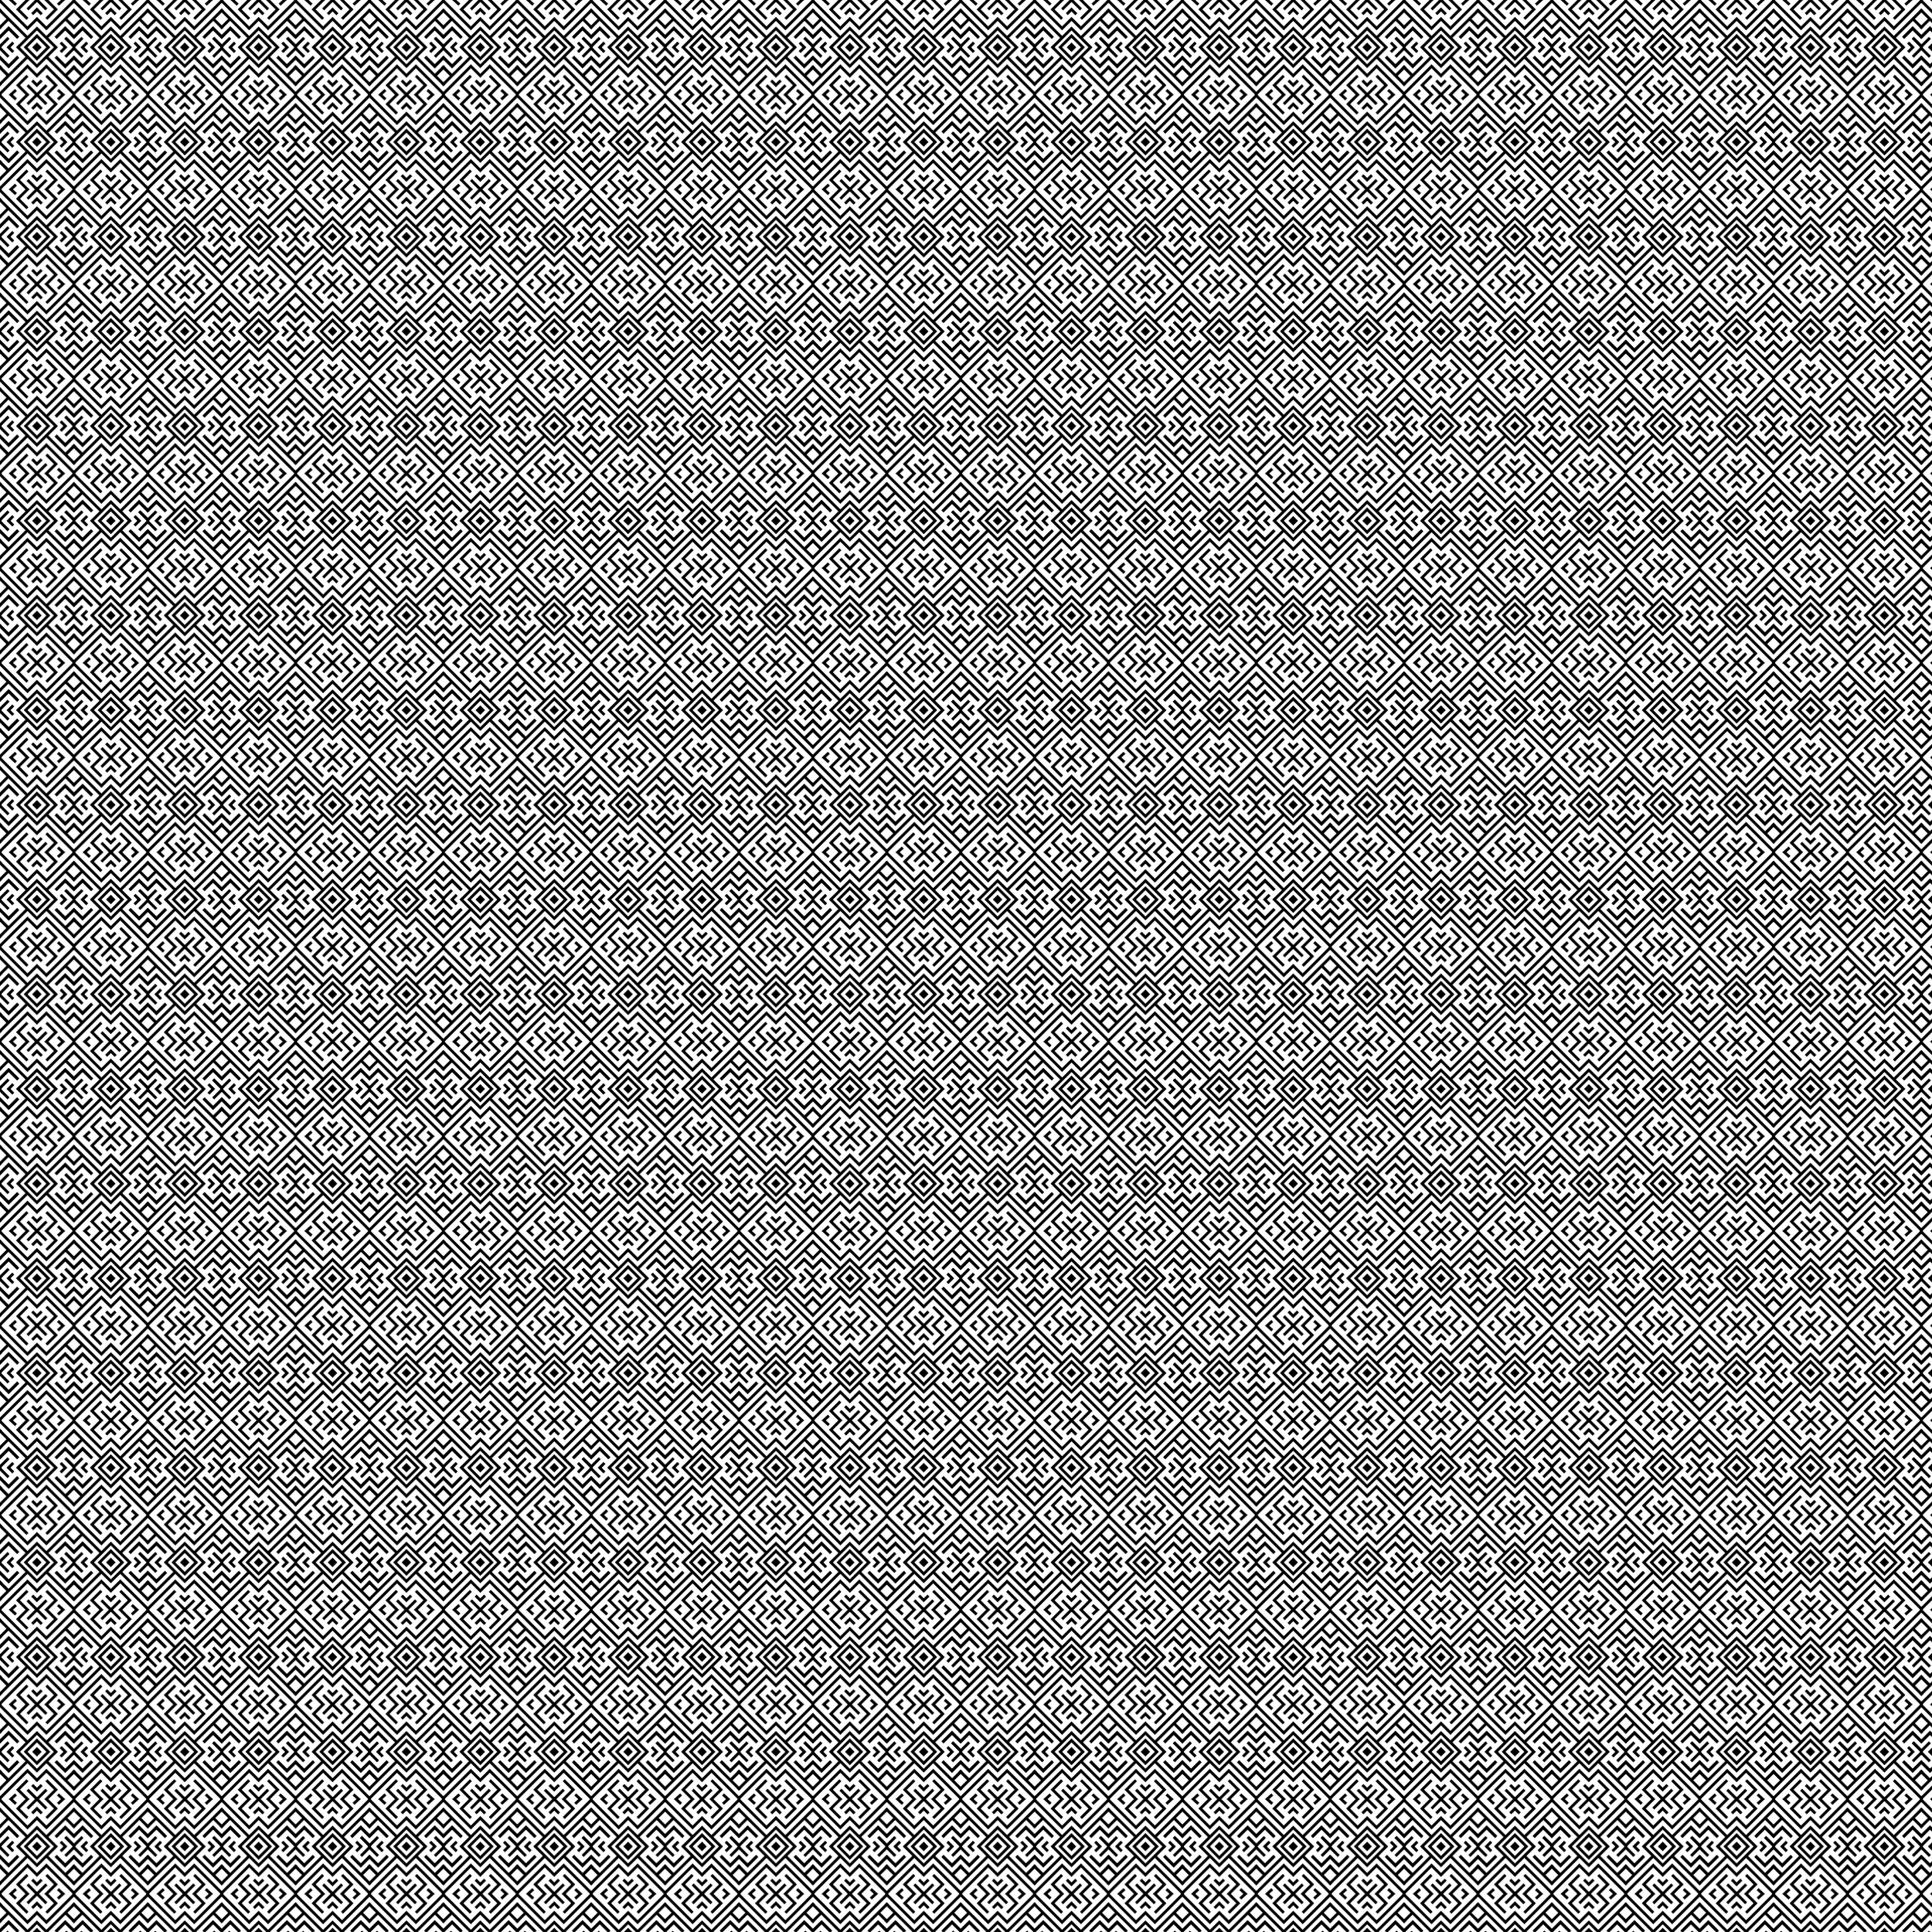
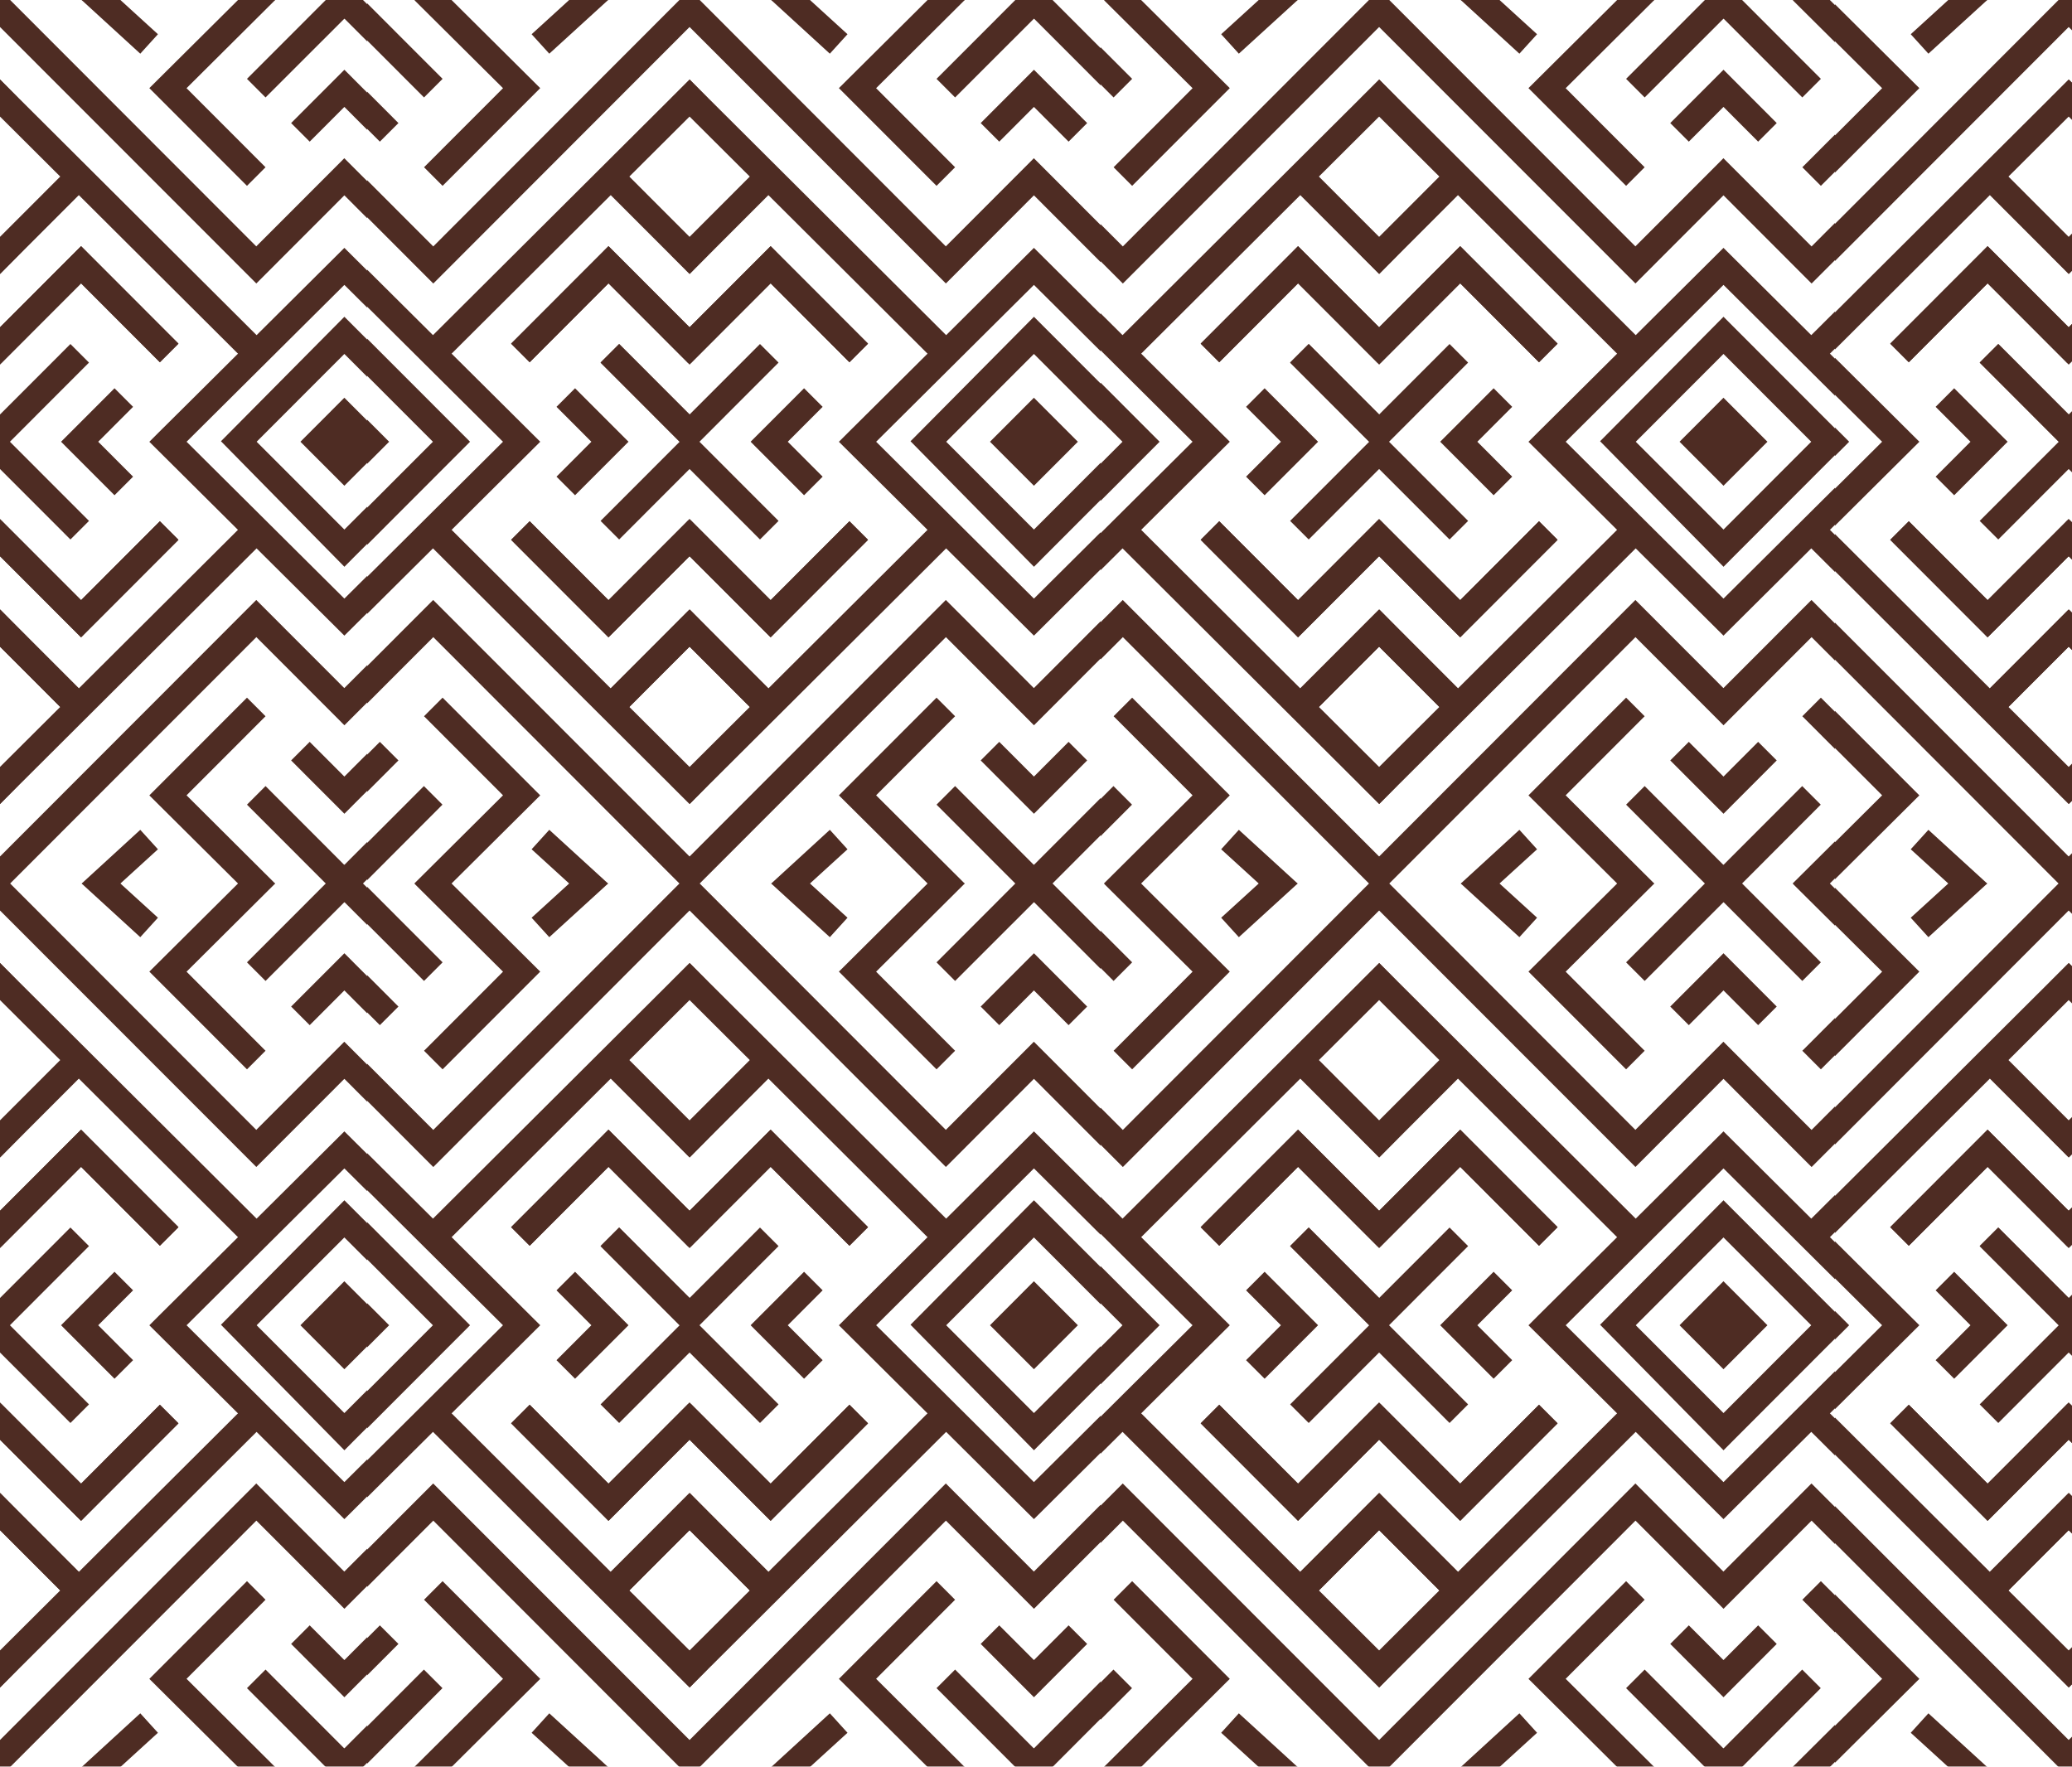
- <svg xmlns="http://www.w3.org/2000/svg" id="pattern-3" data-name="pattern" viewBox="0 0 800 800">
+ <svg xmlns="http://www.w3.org/2000/svg" id="pattern-3" data-name="pattern" viewBox="0 0 1024.71 873.64">
  <defs>
-     <pattern id="pattern" width="30.6" height="39.21" data-name="pattern" patternUnits="userSpaceOnUse" viewBox="0 0 30.6 39.22">
-       <path fill="none" d="M0 0h30.6v39.21H0z" />
-       <path d="m49.82 51.79-3.92-3.91-3.51 3.5-.41.41L29.79 39.6l.82-.83L42 50.14l3.51-3.5.41-.42 3.92 3.92 11.35-11.37.82.83ZM11.79 43.53 11 42.7l4.33-4.33.41.41 3.92 3.92-.82.83L15.3 40Z" class="cls-2" />
-       <path d="m10.97 47.45-4.34-4.34 4.34-4.31 1.25.4-3.94 3.92 3.51 3.51-.82.82zM6.22 41.58l-2.6-2.38 1.25-.43 2.14 1.95-.79.86zM19.63 47.45l-.83-.82 3.52-3.51-3.94-3.91 1.25-.41 4.34 4.31-4.34 4.34z" class="cls-2" />
-       <path d="m19.22 51.79-3.92-3.91-3.51 3.5-.41.41L-.81 39.6l.81-.83 11.38 11.37 3.51-3.5.41-.42 3.92 3.92 11.37-11.37.82.83Z" class="cls-2" />
-       <path d="m24.38 41.58-.79-.86 2.14-1.95 1.26.43-2.61 2.38zM-11.38 51.79l-3.92-3.91-3.51 3.5-.41.41-12.19-12.19.82-.83 11.37 11.37 3.51-3.5.41-.42 3.92 3.92L0 38.77l.82.83ZM30.62 20.02l-.83-.83 3.93-3.92.82.82-3.92 3.93z" class="cls-2" />
-       <path d="m30.64 16.12-.82-.83 4.37-4.37 4.33 4.33-.82.82-3.51-3.5-3.55 3.55zM30.59 12.15l-.82-.83 3.91-3.91.82.83-3.91 3.91z" class="cls-2" />
-       <path d="m30.59 16.17-.77-.88 4.37-4.37 4.33 4.33-.82.82-3.51-3.5-3.6 3.6zM41.57 16.09 29.77 4.35l.82-.83 11.8 11.75-.82.82zM49.82 12.58 45.9 8.66l-3.51 3.51-.41.41L29.79.38l.82-.82L42 10.93l3.51-3.51.39-.42 3.92 3.92L61.19-.44l.81.82ZM33.72 23.95l-3.93-3.93.83-.82 3.92 3.92-.82.83z" class="cls-2" />
-       <path d="m34.19 28.3-4.37-4.38.82-.83 3.55 3.55 3.51-3.5.82.83-4.33 4.33zM33.68 31.8l-3.91-3.91.82-.82 3.91 3.91-.82.82z" class="cls-2" />
-       <path d="m34.19 28.3-4.37-4.38.77-.88 3.6 3.6 3.51-3.5.82.83-4.33 4.33zM33.68 31.8l-3.91-3.91.82-.82 3.91 3.91-.82.82z" class="cls-2" />
-       <path d="m30.59 35.69-.82-.82 11.8-11.75.82.83-11.8 11.74zM61.19 39.66 49.82 28.29l-3.51 3.5-.41.42-.41-.42-3.49-3.5-11.39 11.37-.82-.83L42 26.64l.41.41 3.51 3.5 3.51-3.5.41-.41L62 38.83ZM.02 20.02l-.83-.83 3.93-3.92.82.82-3.92 3.93z" class="cls-2" />
-       <path d="m.04 16.12-.83-.83 4.38-4.37 4.33 4.33-.82.82-3.51-3.5-3.55 3.55zM-.01 12.15l-.82-.83 3.91-3.91.82.83-3.91 3.91zM11.79 4.31 11 3.49l4.3-4.34.41.42 3.92 3.92-.82.82L15.3.81Z" class="cls-2" />
-       <path d="m13.76 6.28-.83-.83 2.37-2.37.41.42 2 2-.83.83-1.58-1.6ZM-.01 16.17l-.78-.88 4.38-4.37 4.33 4.33-.82.82-3.51-3.5-3.6 3.6zM5.08 21.98 2.7 19.61l2.38-2.38.82.83-1.55 1.55 1.55 1.55-.82.82zM10.97 8.24 6.63 3.9l4.34-4.31 1.25.39L8.28 3.9l3.51 3.51-.82.83zM6.22 2.37 3.62-.02l1.25-.42L7.01 1.5l-.79.87zM10.97 16.09-.83 4.35l.82-.83 11.8 11.75-.82.82zM30.58 20.02l-3.92-3.93.82-.82 3.93 3.92-.83.83z" class="cls-2" />
-       <path d="m30.56 16.12-3.55-3.55-3.51 3.5-.82-.82 4.33-4.33 4.38 4.37-.83.83zM30.61 12.16 26.7 8.24l.82-.83 3.91 3.91-.82.84z" class="cls-2" />
-       <path d="m30.58 20.02-3.92-3.93.82-.82 3.93 3.92-.83.83z" class="cls-2" />
-       <path d="m30.61 16.18-3.6-3.61-3.51 3.5-.82-.82 4.33-4.33 4.38 4.37-.78.89zM25.52 21.98l-.82-.82 1.55-1.55-1.55-1.55.82-.83 2.38 2.38-2.38 2.37zM19.63 8.24l-.83-.83 3.52-3.51-3.94-3.91 1.25-.4 4.34 4.31-4.34 4.34z" class="cls-2" />
-       <path d="M19.22 12.58 15.3 8.66l-3.51 3.51-.41.41L-.81.38 0-.44l11.38 11.37 3.51-3.51.41-.42 3.92 3.92L30.59-.44l.82.82Z" class="cls-2" />
-       <path d="m24.38 2.37-.79-.87 2.14-1.94 1.26.42-2.61 2.39zM15.3 21.56l1.95-1.95-1.95-2-2 2ZM19.63 16.09l-.82-.82 11.8-11.76.82.84-11.8 11.74zM3.12 23.95l-3.93-3.93.83-.82 3.92 3.92-.82.83z" class="cls-2" />
-       <path d="m3.59 28.3-4.38-4.38.83-.83 3.55 3.55 3.51-3.5.82.83-4.33 4.33zM3.08 31.8l-3.91-3.91.82-.82 3.91 3.91-.82.82zM15.3 36.13l-2.37-2.36.83-.83 1.54 1.54 1.54-1.54.83.83-2 1.95Z" class="cls-2" />
-       <path d="m3.59 28.3-4.38-4.38.78-.88 3.6 3.6 3.51-3.5.82.83-4.33 4.33zM15.3 25.16l-5.49-5.58 5.49-5.53.41.42 4.73 4.72.41.42-.41.41-4.73 4.73Zm-3.9-5.55 3.9 3.9 3.9-3.9-3.9-3.9-.85.84ZM3.08 31.8l-3.91-3.91.82-.82 3.91 3.91-.82.82zM10.97 39.63l-4.34-4.31 4.34-4.34.82.82-3.51 3.51 3.94 3.92-1.25.4zM4.87 39.66l-1.25-.43 2.6-2.38.79.86-2.14 1.95z" class="cls-2" />
-       <path d="m-.01 35.69-.82-.82 11.8-11.75.82.83-11.8 11.74zM27.48 23.95l-.82-.83 3.92-3.92.83.82-3.93 3.93z" class="cls-2" />
-       <path d="m27.01 28.3-4.33-4.33.82-.83 3.51 3.5 3.55-3.55.83.83-4.38 4.38zM27.52 31.8l-.82-.82 3.91-3.91.82.82-3.91 3.91zM15.3 40.06l-.41-.41L11 35.73l.82-.83 3.51 3.51 3.51-3.51.82.83Z" class="cls-2" />
-       <path d="m27.01 28.3-4.33-4.33.82-.83 3.51 3.5 3.6-3.6.78.88-4.38 4.38zM27.52 31.8l-.82-.82 3.91-3.92.82.83-3.91 3.91zM19.63 39.63l-1.25-.4 3.94-3.92-3.52-3.51.83-.82 4.34 4.34-4.34 4.31z" class="cls-2" />
-       <path d="M30.59 39.66 19.22 28.29l-3.51 3.5-.41.42-.41-.42-3.51-3.5L0 39.66l-.82-.83 12.2-12.19.41.41 3.51 3.5 3.51-3.5.41-.41 12.19 12.19Z" class="cls-2" />
-       <path d="m15.3 28.22-8.67-8.61.37-.42 1.4-1.34L15.3 11l8.7 8.61Zm-7-8.61 7 7 7-7-7-7ZM25.73 39.66l-2.14-1.95.79-.86 2.61 2.38-1.26.43z" class="cls-2" />
-       <path d="m30.61 35.7-11.8-11.75.82-.83 11.8 11.75-.82.83zM-.02 20.02l-3.92-3.93.82-.82 3.93 3.92-.83.83z" class="cls-2" />
-       <path d="m-.04 16.12-3.55-3.55-3.51 3.5-.82-.82 4.33-4.33 4.38 4.37-.83.83zM.01 12.16-3.9 8.24l.82-.83 3.91 3.91-.82.84z" class="cls-2" />
-       <path d="m-.02 20.02-3.92-3.93.82-.82 3.93 3.92-.83.83z" class="cls-2" />
-       <path d="m.01 16.18-3.6-3.61-3.51 3.5-.82-.82 4.33-4.33 4.38 4.37-.78.89zM-11.38 12.58l-3.92-3.92-3.51 3.51-.41.41L-31.41.38l.82-.82 11.37 11.37 3.51-3.51.41-.42 3.92 3.92L0-.44l.81.82ZM-10.97 16.09l-.82-.82L.01 3.51l.82.84-11.8 11.74zM-3.12 23.95l-.82-.83 3.92-3.92.83.82-3.93 3.93z" class="cls-2" />
-       <path d="m-3.59 28.3-4.33-4.33.82-.83 3.51 3.5 3.55-3.55.83.83-4.38 4.38zM-3.08 31.8l-.82-.82 3.91-3.91.82.82-3.91 3.91z" class="cls-2" />
-       <path d="m-3.59 28.3-4.33-4.33.82-.83 3.51 3.5 3.6-3.6.78.88-4.38 4.38zM-3.08 31.8l-.82-.82 3.91-3.92.82.83-3.91 3.91zM0 39.66l-11.38-11.37-3.51 3.5-.41.42-.41-.42-3.51-3.5-11.37 11.37-.82-.83 12.19-12.19.41.41 3.51 3.5 3.51-3.5.41-.41L.81 38.83Z" class="cls-2" />
-       <path d="m.01 35.7-11.8-11.75.82-.83L.83 34.87l-.82.83zM61.19.44 49.82-10.93l-3.51 3.51-.41.42-.41-.41L42-10.93 30.61.44l-.82-.82L42-12.58l.41.41 3.49 3.51 3.51-3.51.41-.41L62-.38ZM10.97.41 6.63-3.9l4.34-4.34.82.83L8.28-3.9 12.22.02l-1.25.39zM4.87.44 3.62.02l2.6-2.39.79.87L4.87.44z" class="cls-2" />
-       <path d="m15.3.85-.41-.42L11-3.49l.82-.82 3.48 3.5 3.51-3.5.82.82Z" class="cls-2" />
-       <path d="M19.63.41 18.38.02l3.94-3.92-3.52-3.51.83-.83 4.34 4.34L19.63.41z" class="cls-2" />
-       <path d="M30.59.44 19.22-10.93l-3.51 3.51-.41.42-.41-.41-3.51-3.51L0 .44l-.81-.82 12.19-12.2.41.41 3.51 3.51 3.51-3.51.41-.41L31.41-.38Z" class="cls-2" />
-       <path d="M25.73.44 23.59-1.5l.79-.87L26.99.02l-1.26.42zM0 .44l-11.38-11.37-3.51 3.51-.41.42-.41-.41-3.51-3.51L-30.59.44l-.82-.82 12.19-12.2.41.41 3.51 3.51 3.51-3.51.41-.41L.81-.38Z" class="cls-2" />
+     <style>.cls-1{fill:none;}.cls-2,.cls-3{fill:#4e2c23;}.cls-3{stroke:currentColor;stroke-miterlimit:10;stroke-width:13px;}.cls-4{fill:url(#pattern);}</style>
+     <pattern id="pattern" data-name="pattern" width="341" height="437" patternUnits="userSpaceOnUse" viewBox="0 0 341 437">
+       <rect class="cls-1" width="341" height="437" />
+       <path class="cls-2" d="M555.12,577.24,511.5,533.62l-39,39-4.59,4.59L332.11,441.47l9.19-9.19L467.88,558.86l39-39,4.59-4.6,43.63,43.63L681.7,432.28l9.19,9.19Z" />
+       <path class="cls-2" d="M131.47,485.2l-9.19-9.2,48.23-48.22,4.59,4.6L218.72,476l-9.19,9.2-39-39Z" />
+       <polygon class="cls-2" points="122.28 528.92 73.94 480.58 122.3 432.57 136.25 437 92.36 480.62 131.47 519.73 122.28 528.92" />
+       <polygon class="cls-2" points="69.45 463.55 40.41 437.01 54.42 432.27 78.2 453.93 69.45 463.55" />
+       <polygon class="cls-2" points="218.72 528.92 209.53 519.73 248.64 480.62 204.81 437.13 218.7 432.57 267.06 480.58 218.72 528.92" />
+       <path class="cls-2" d="M214.12,577.24,170.5,533.62l-39,39-4.59,4.59L-8.89,441.47.3,432.28,126.88,558.86l39-39,4.59-4.6,43.63,43.63L340.7,432.28l9.19,9.19Z" />
+       <polygon class="cls-2" points="271.55 463.55 262.8 453.93 286.58 432.27 300.69 437 271.55 463.55" />
+       <path class="cls-2" d="M-126.88,577.24l-43.62-43.62-39,39-4.59,4.59L-349.89,441.47l9.19-9.19,126.58,126.58,39-39,4.59-4.6,43.63,43.63L-.3,432.28l9.19,9.19Z" />
+       <polygon class="cls-2" points="341.33 223.08 332.14 213.88 375.87 170.16 385.06 179.35 341.33 223.08" />
+       <polygon class="cls-2" points="341.6 179.68 332.41 170.48 381.14 121.76 429.36 169.98 420.16 179.17 381.14 140.14 341.6 179.68" />
+       <polygon class="cls-2" points="341.1 135.44 331.9 126.25 375.43 82.73 384.62 91.92 341.1 135.44" />
+       <polygon class="cls-2" points="341.03 180.25 332.41 170.48 381.14 121.76 429.36 169.98 420.16 179.17 381.14 140.14 341.03 180.25" />
+       <path class="cls-3" d="M337,175.08" />
+       <polygon class="cls-2" points="463.29 179.38 331.92 48.61 341.09 39.4 472.46 170.17 463.29 179.38" />
+       <path class="cls-2" d="M555.12,140.24,511.5,96.62l-39,39-4.59,4.59L332.11,4.47l9.19-9.19L467.88,121.86l39-39,4.59-4.6,43.63,43.63L681.7-4.72l9.19,9.19Z" />
+       <polygon class="cls-2" points="375.87 266.84 332.14 223.12 341.33 213.92 385.06 257.65 375.87 266.84" />
+       <polygon class="cls-2" points="381.14 315.24 332.41 266.52 341.6 257.32 381.14 296.86 420.16 257.83 429.36 267.02 381.14 315.24" />
+       <polygon class="cls-2" points="375.43 354.27 331.9 310.75 341.1 301.56 384.62 345.08 375.43 354.27" />
+       <polygon class="cls-2" points="381.14 315.24 332.41 266.52 341 256.75 381.14 296.86 420.16 257.83 429.36 267.02 381.14 315.24" />
+       <path class="cls-3" d="M337,261.92" />
+       <polygon class="cls-2" points="375.43 354.27 331.9 310.75 341.1 301.56 384.62 345.08 375.43 354.27" />
+       <polygon class="cls-2" points="341.09 397.6 331.92 388.39 463.29 257.62 472.46 266.83 341.09 397.6" />
+       <path class="cls-2" d="M681.7,441.72,555.12,315.14l-39,39-4.6,4.6-4.59-4.6-39-39L341.3,441.72l-9.19-9.19L467.88,296.76l4.59,4.59,39,39,39-39,4.59-4.59L690.89,432.53Z" />
+       <polygon class="cls-2" points="0.33 223.08 -8.86 213.88 34.87 170.16 44.06 179.35 0.33 223.08" />
+       <polygon class="cls-2" points="0.6 179.68 -8.59 170.48 40.14 121.76 88.36 169.98 79.16 179.17 40.14 140.14 0.6 179.68" />
+       <polygon class="cls-2" points="0.1 135.44 -9.1 126.25 34.43 82.73 43.62 91.92 0.1 135.44" />
+       <path class="cls-2" d="M131.47,48.2,122.28,39,170.51-9.22l4.59,4.6L218.72,39l-9.19,9.2-39-39Z" />
+       <path class="cls-2" d="M153.33,70.06l-9.19-9.19L170.51,34.5l4.6,4.61,21.75,21.76-9.2,9.19L170.5,52.89Z" />
+       <polygon class="cls-2" points="0.03 180.25 -8.59 170.48 40.14 121.76 88.36 169.98 79.16 179.17 40.14 140.14 0.03 180.25" />
+       <path class="cls-3" d="M-4,175.08" />
+       <polygon class="cls-2" points="56.69 244.96 30.23 218.5 56.69 192.04 65.89 201.23 48.62 218.5 65.89 235.77 56.69 244.96" />
+       <polygon class="cls-2" points="122.28 91.92 73.94 43.59 122.3 -4.43 136.25 0 92.36 43.62 131.47 82.73 122.28 91.92" />
+       <polygon class="cls-2" points="69.45 26.55 40.41 0.01 54.42 -4.73 78.2 16.93 69.45 26.55" />
+       <path class="cls-3" d="M32,.08" />
+       <path class="cls-3" d="M58.15.08" />
+       <polygon class="cls-2" points="122.29 179.38 -9.09 48.61 0.09 39.4 131.46 170.17 122.29 179.38" />
+       <polygon class="cls-2" points="340.67 223.08 296.94 179.35 306.14 170.16 349.86 213.88 340.67 223.08" />
+       <polygon class="cls-2" points="340.4 179.68 300.86 140.14 261.84 179.17 252.65 169.98 300.86 121.76 349.59 170.48 340.4 179.68" />
+       <polygon class="cls-2" points="341 135.53 297.38 91.92 306.57 82.73 350.1 126.25 341 135.53" />
+       <polygon class="cls-2" points="340.67 223.08 296.94 179.35 306.14 170.16 349.86 213.88 340.67 223.08" />
+       <polygon class="cls-2" points="341 180.28 300.86 140.14 261.84 179.17 252.65 169.98 300.86 121.76 349.59 170.48 341 180.28" />
+       <path class="cls-3" d="M345,175.08" />
+       <polygon class="cls-2" points="284.31 244.96 275.12 235.77 292.38 218.5 275.12 201.23 284.31 192.04 310.77 218.5 284.31 244.96" />
+       <polygon class="cls-2" points="218.72 91.92 209.53 82.73 248.64 43.62 204.81 0.13 218.7 -4.43 267.06 43.59 218.72 91.92" />
+       <path class="cls-2" d="M214.12,140.24,170.5,96.62l-39,39-4.59,4.59L-8.89,4.47.3-4.72,126.88,121.86l39-39,4.59-4.6,43.63,43.63L340.7-4.72l9.19,9.19Z" />
+       <polygon class="cls-2" points="271.55 26.55 262.8 16.93 286.58 -4.73 300.69 0 271.55 26.55" />
+       <path class="cls-3" d="M309,.08" />
+       <path class="cls-3" d="M282.85.08" />
+       <path class="cls-2" d="M170.5,240.26l21.76-21.76-21.77-21.77L148.74,218.5S168.92,238.69,170.5,240.26Z" />
+       <polygon class="cls-2" points="218.71 179.38 209.54 170.17 341.02 39.31 350.09 48.61 218.71 179.38" />
+       <polygon class="cls-2" points="34.87 266.84 -8.86 223.12 0.33 213.92 44.06 257.65 34.87 266.84" />
+       <polygon class="cls-2" points="40.14 315.24 -8.59 266.52 0.6 257.32 40.14 296.86 79.16 257.83 88.36 267.02 40.14 315.24" />
+       <polygon class="cls-2" points="34.43 354.27 -9.1 310.75 0.1 301.56 43.62 345.08 34.43 354.27" />
+       <path class="cls-2" d="M170.51,402.5l-26.37-26.37,9.19-9.19,17.17,17.17,17.16-17.17,9.2,9.19-21.75,21.76Z" />
+       <polygon class="cls-2" points="40.14 315.24 -8.59 266.52 0 256.75 40.14 296.86 79.16 257.83 88.36 267.02 40.14 315.24" />
+       <path class="cls-3" d="M-4,261.92" />
+       <path class="cls-2" d="M170.52,280.34,109.4,218.25l61.11-61.57,4.59,4.6,52.62,52.62,4.59,4.6-4.59,4.6c-.5.49-49.88,49.87-52.6,52.61ZM127.07,218.5l43.44,43.43,43.42-43.43L170.5,175.07l-9.43,9.42Z" />
+       <polygon class="cls-2" points="34.43 354.27 -9.1 310.75 0.1 301.56 43.62 345.08 34.43 354.27" />
+       <polygon class="cls-2" points="122.3 441.43 73.94 393.41 122.28 345.08 131.47 354.27 92.36 393.38 136.22 437.02 122.3 441.43" />
+       <polygon class="cls-2" points="54.42 441.73 40.43 437.02 69.45 410.45 78.2 420.07 54.42 441.73" />
+       <path class="cls-3" d="M32,436.92" />
+       <path class="cls-3" d="M58.15,436.92" />
+       <polygon class="cls-2" points="0.09 397.6 -9.09 388.39 122.29 257.62 131.46 266.83 0.09 397.6" />
+       <polygon class="cls-2" points="306.14 266.84 296.94 257.65 340.67 213.92 349.86 223.12 306.14 266.84" />
+       <polygon class="cls-2" points="300.86 315.24 252.65 267.02 261.84 257.83 300.86 296.86 340.4 257.32 349.59 266.52 300.86 315.24" />
+       <polygon class="cls-2" points="306.57 354.27 297.38 345.08 340.9 301.56 350.1 310.75 306.57 354.27" />
+       <path class="cls-2" d="M170.49,446.22l-4.59-4.6L122.28,398l9.19-9.19,39,39,39-39,9.19,9.19Z" />
+       <polygon class="cls-2" points="300.86 315.24 252.65 267.02 261.84 257.83 300.86 296.86 340.98 256.72 349.59 266.52 300.86 315.24" />
+       <path class="cls-3" d="M345,261.92" />
+       <polygon class="cls-2" points="306.57 354.27 297.38 345.08 341.02 301.45 350.1 310.75 306.57 354.27" />
+       <polygon class="cls-2" points="218.7 441.43 204.75 436.98 248.64 393.38 209.53 354.27 218.72 345.08 267.06 393.41 218.7 441.43" />
+       <path class="cls-2" d="M340.7,441.72,214.12,315.14l-39,39-4.6,4.6-4.59-4.6-39-39L.3,441.72l-9.19-9.19L126.88,296.76l4.59,4.59,39,39,39-39,4.59-4.59L349.89,432.53Z" />
+       <path class="cls-2" d="M170.5,314.4,73.94,218.52l4.62-4.62,15.13-15L170.5,122.6l96.57,95.9ZM92.38,218.5l78.12,77.58,78.12-77.58L170.5,140.92Z" />
+       <polygon class="cls-2" points="286.58 441.73 262.8 420.07 271.55 410.45 300.64 437 286.58 441.73" />
+       <path class="cls-3" d="M309,436.92" />
+       <path class="cls-3" d="M282.85,436.92" />
+       <polygon class="cls-2" points="341.02 397.7 209.54 266.83 218.71 257.62 350.09 388.39 341.02 397.7" />
+       <polygon class="cls-2" points="-0.33 223.08 -44.06 179.35 -34.86 170.16 8.86 213.88 -0.33 223.08" />
+       <polygon class="cls-2" points="-0.6 179.68 -40.14 140.14 -79.16 179.17 -88.36 169.98 -40.14 121.76 8.59 170.48 -0.6 179.68" />
+       <polygon class="cls-2" points="0 135.53 -43.62 91.92 -34.43 82.73 9.1 126.25 0 135.53" />
+       <polygon class="cls-2" points="-0.33 223.08 -44.06 179.35 -34.86 170.16 8.86 213.88 -0.33 223.08" />
+       <polygon class="cls-2" points="0 180.28 -40.14 140.14 -79.16 179.17 -88.36 169.98 -40.14 121.76 8.59 170.48 0 180.28" />
+       <path class="cls-3" d="M4,175.08" />
+       <path class="cls-2" d="M-126.88,140.24-170.5,96.62l-39,39-4.59,4.59L-349.89,4.47l9.19-9.19,126.58,126.58,39-39,4.59-4.6,43.63,43.63L-.3-4.72,8.89,4.47Z" />
+       <polygon class="cls-2" points="-122.29 179.38 -131.46 170.17 0.02 39.31 9.09 48.61 -122.29 179.38" />
+       <polygon class="cls-2" points="-34.86 266.84 -44.06 257.65 -0.33 213.92 8.86 223.12 -34.86 266.84" />
+       <polygon class="cls-2" points="-40.14 315.24 -88.36 267.02 -79.16 257.83 -40.14 296.86 -0.6 257.32 8.59 266.52 -40.14 315.24" />
+       <polygon class="cls-2" points="-34.43 354.27 -43.62 345.08 -0.1 301.56 9.1 310.75 -34.43 354.27" />
+       <polygon class="cls-2" points="-40.14 315.24 -88.36 267.02 -79.16 257.83 -40.14 296.86 -0.02 256.72 8.59 266.52 -40.14 315.24" />
+       <path class="cls-3" d="M4,261.92" />
+       <polygon class="cls-2" points="-34.43 354.27 -43.62 345.08 0.02 301.45 9.1 310.75 -34.43 354.27" />
+       <path class="cls-2" d="M-.3,441.72-126.88,315.14l-39,39-4.6,4.6-4.59-4.6-39-39L-340.7,441.72l-9.19-9.19,135.77-135.77,4.59,4.59,39,39,39-39,4.59-4.59L8.89,432.53Z" />
+       <polygon class="cls-2" points="0.02 397.7 -131.46 266.83 -122.29 257.62 9.09 388.39 0.02 397.7" />
+       <path class="cls-2" d="M681.7,4.72,555.12-121.86l-39,39-4.6,4.6-4.59-4.6-39-39L341.3,4.72l-9.19-9.19L467.88-140.24l4.59,4.59,39,39,39-39,4.59-4.59L690.89-4.47Z" />
+       <polygon class="cls-2" points="122.3 4.43 73.94 -43.59 122.28 -91.92 131.47 -82.73 92.36 -43.62 136.22 0.02 122.3 4.43" />
+       <polygon class="cls-2" points="54.42 4.73 40.43 0.02 69.45 -26.55 78.2 -16.93 54.42 4.73" />
+       <path class="cls-2" d="M170.49,9.22l-4.59-4.6L122.28-39l9.19-9.19,39,39,39-39L218.72-39Z" />
+       <polygon class="cls-2" points="218.7 4.43 204.75 -0.02 248.64 -43.62 209.53 -82.73 218.72 -91.92 267.06 -43.59 218.7 4.43" />
+       <path class="cls-2" d="M340.7,4.72,214.12-121.86l-39,39-4.6,4.6-4.59-4.6-39-39L.3,4.72-8.89-4.47,126.88-140.24l4.59,4.59,39,39,39-39,4.59-4.59L349.89-4.47Z" />
+       <polygon class="cls-2" points="286.58 4.73 262.8 -16.93 271.55 -26.55 300.64 0 286.58 4.73" />
+       <path class="cls-2" d="M-.3,4.72-126.88-121.86l-39,39-4.6,4.6-4.59-4.6-39-39L-340.7,4.72l-9.19-9.19,135.77-135.77,4.59,4.59,39,39,39-39,4.59-4.59L8.89-4.47Z" />
    </pattern>
  </defs>
-   <path fill="url(#pattern)" d="M0 0h800v800H0z" />
+   <rect class="cls-4" width="1024.71" height="873.64" />
</svg>
